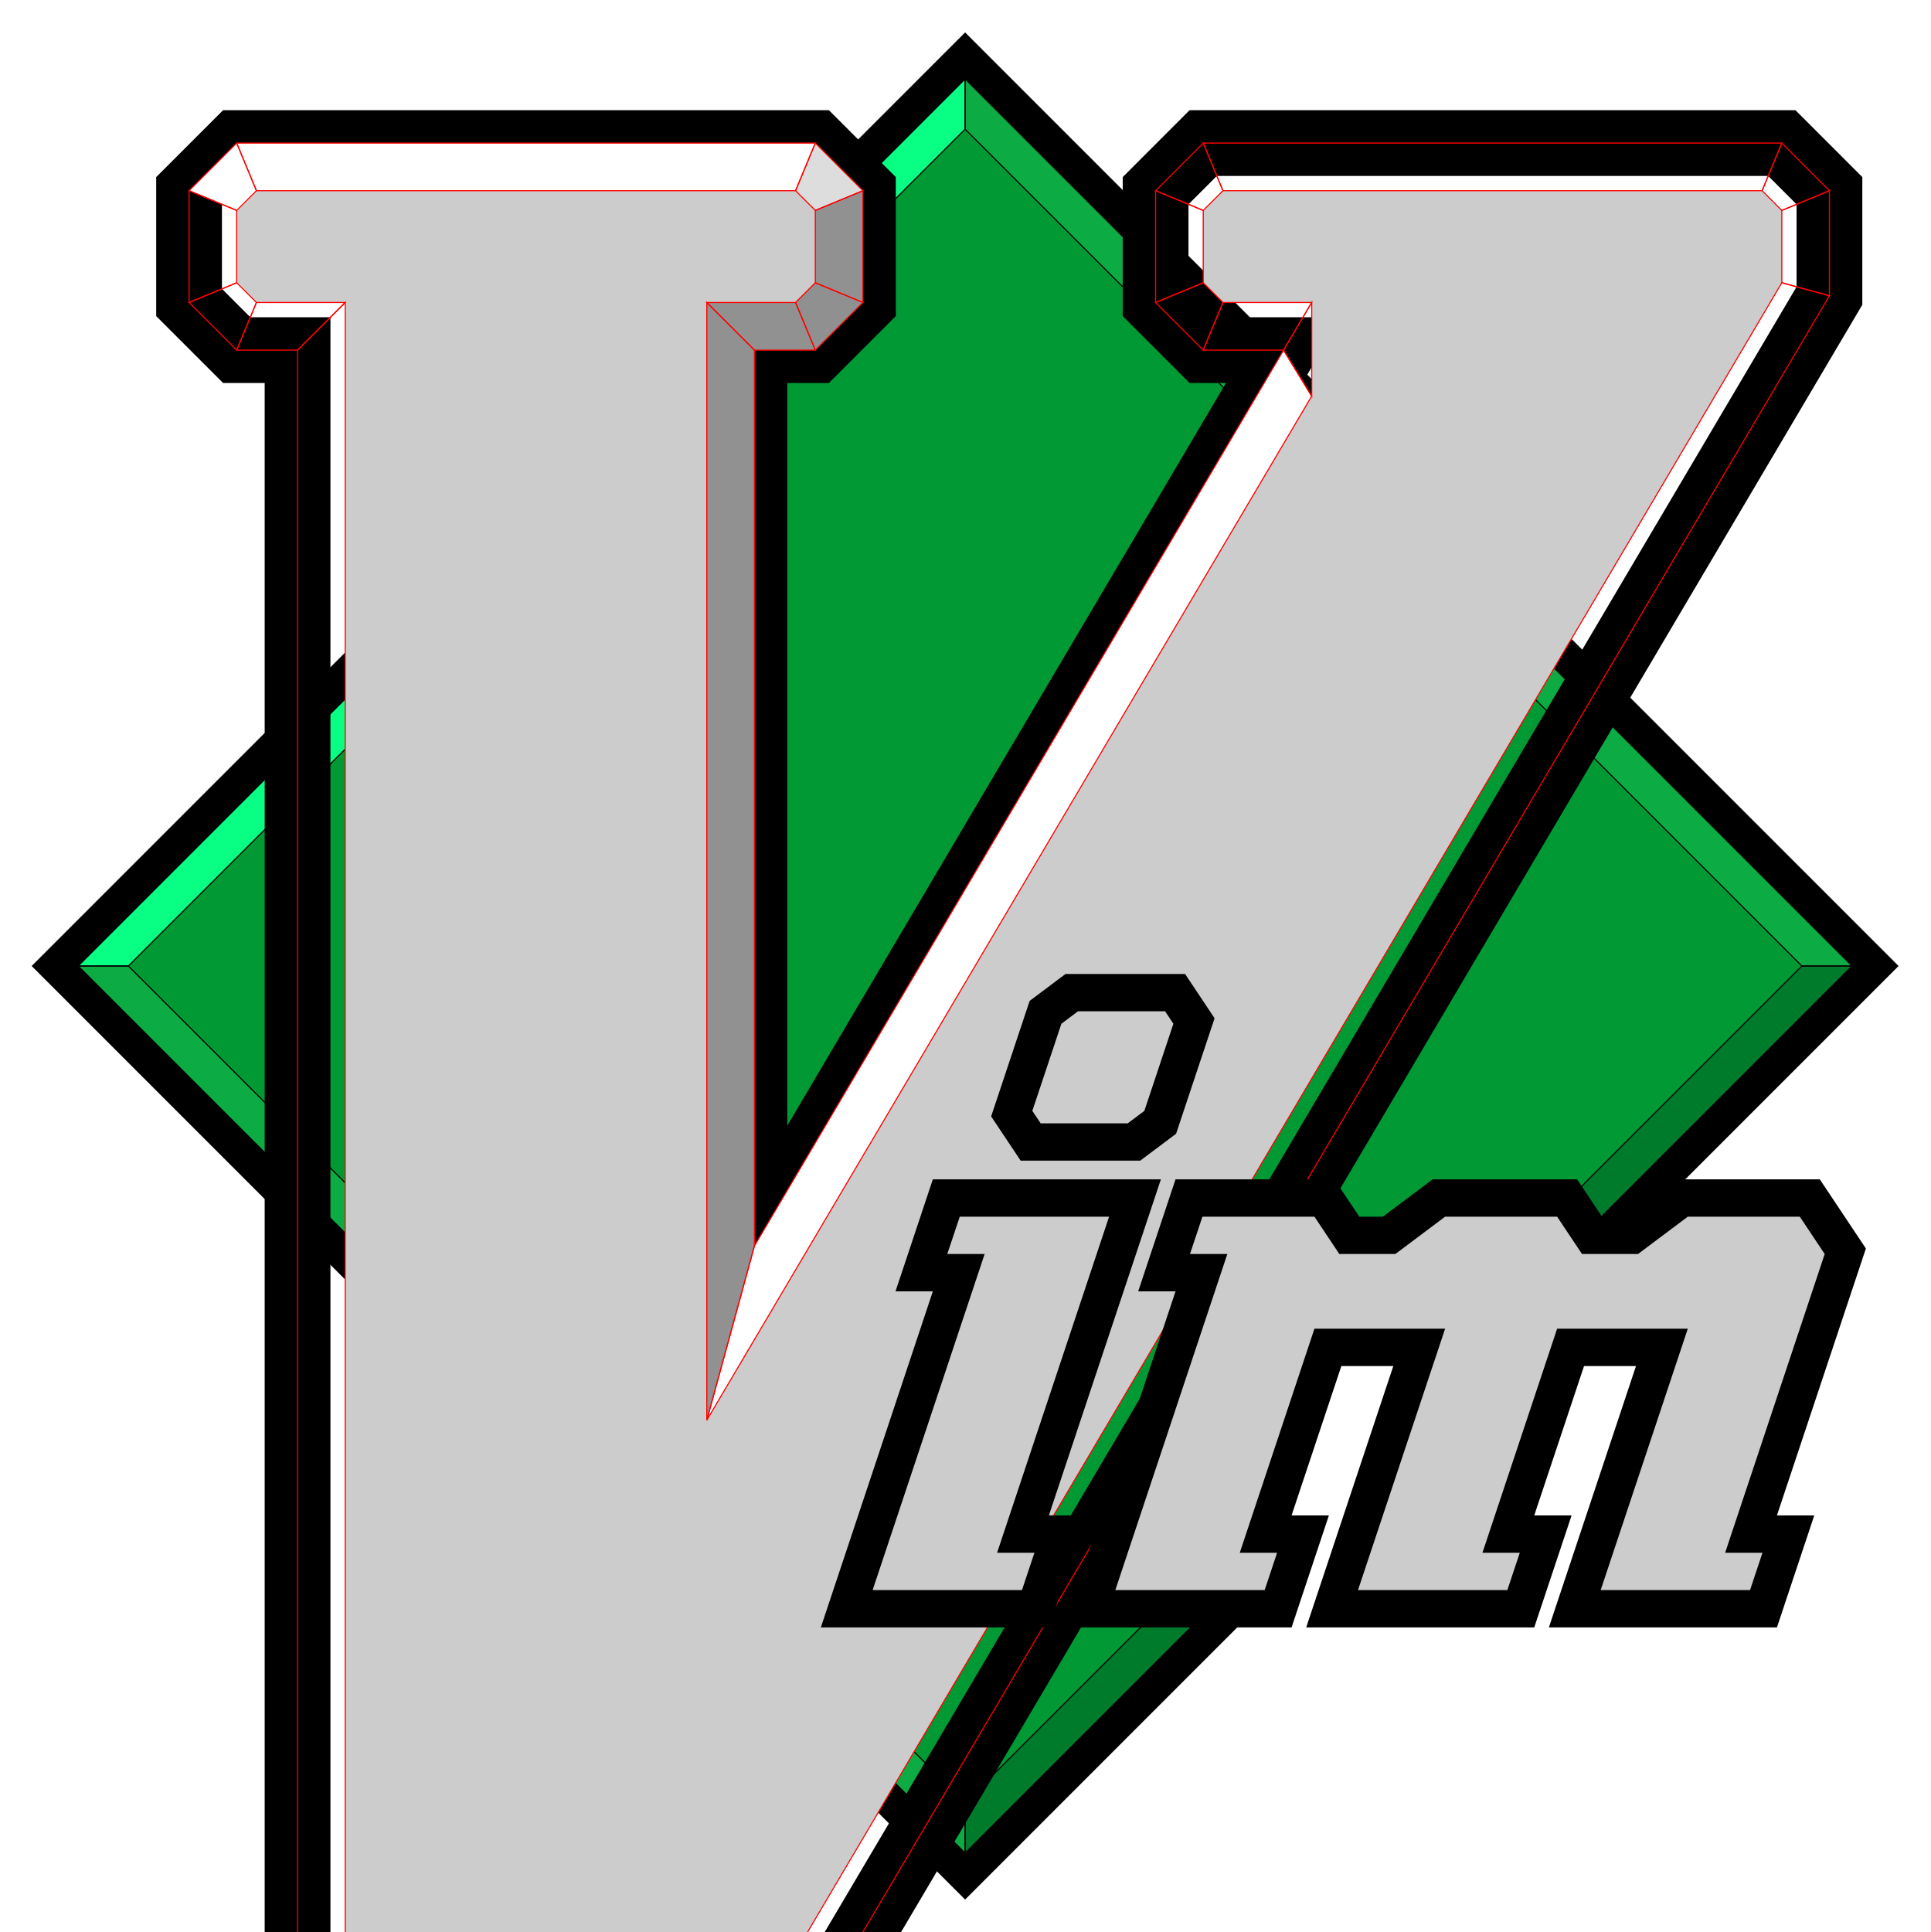
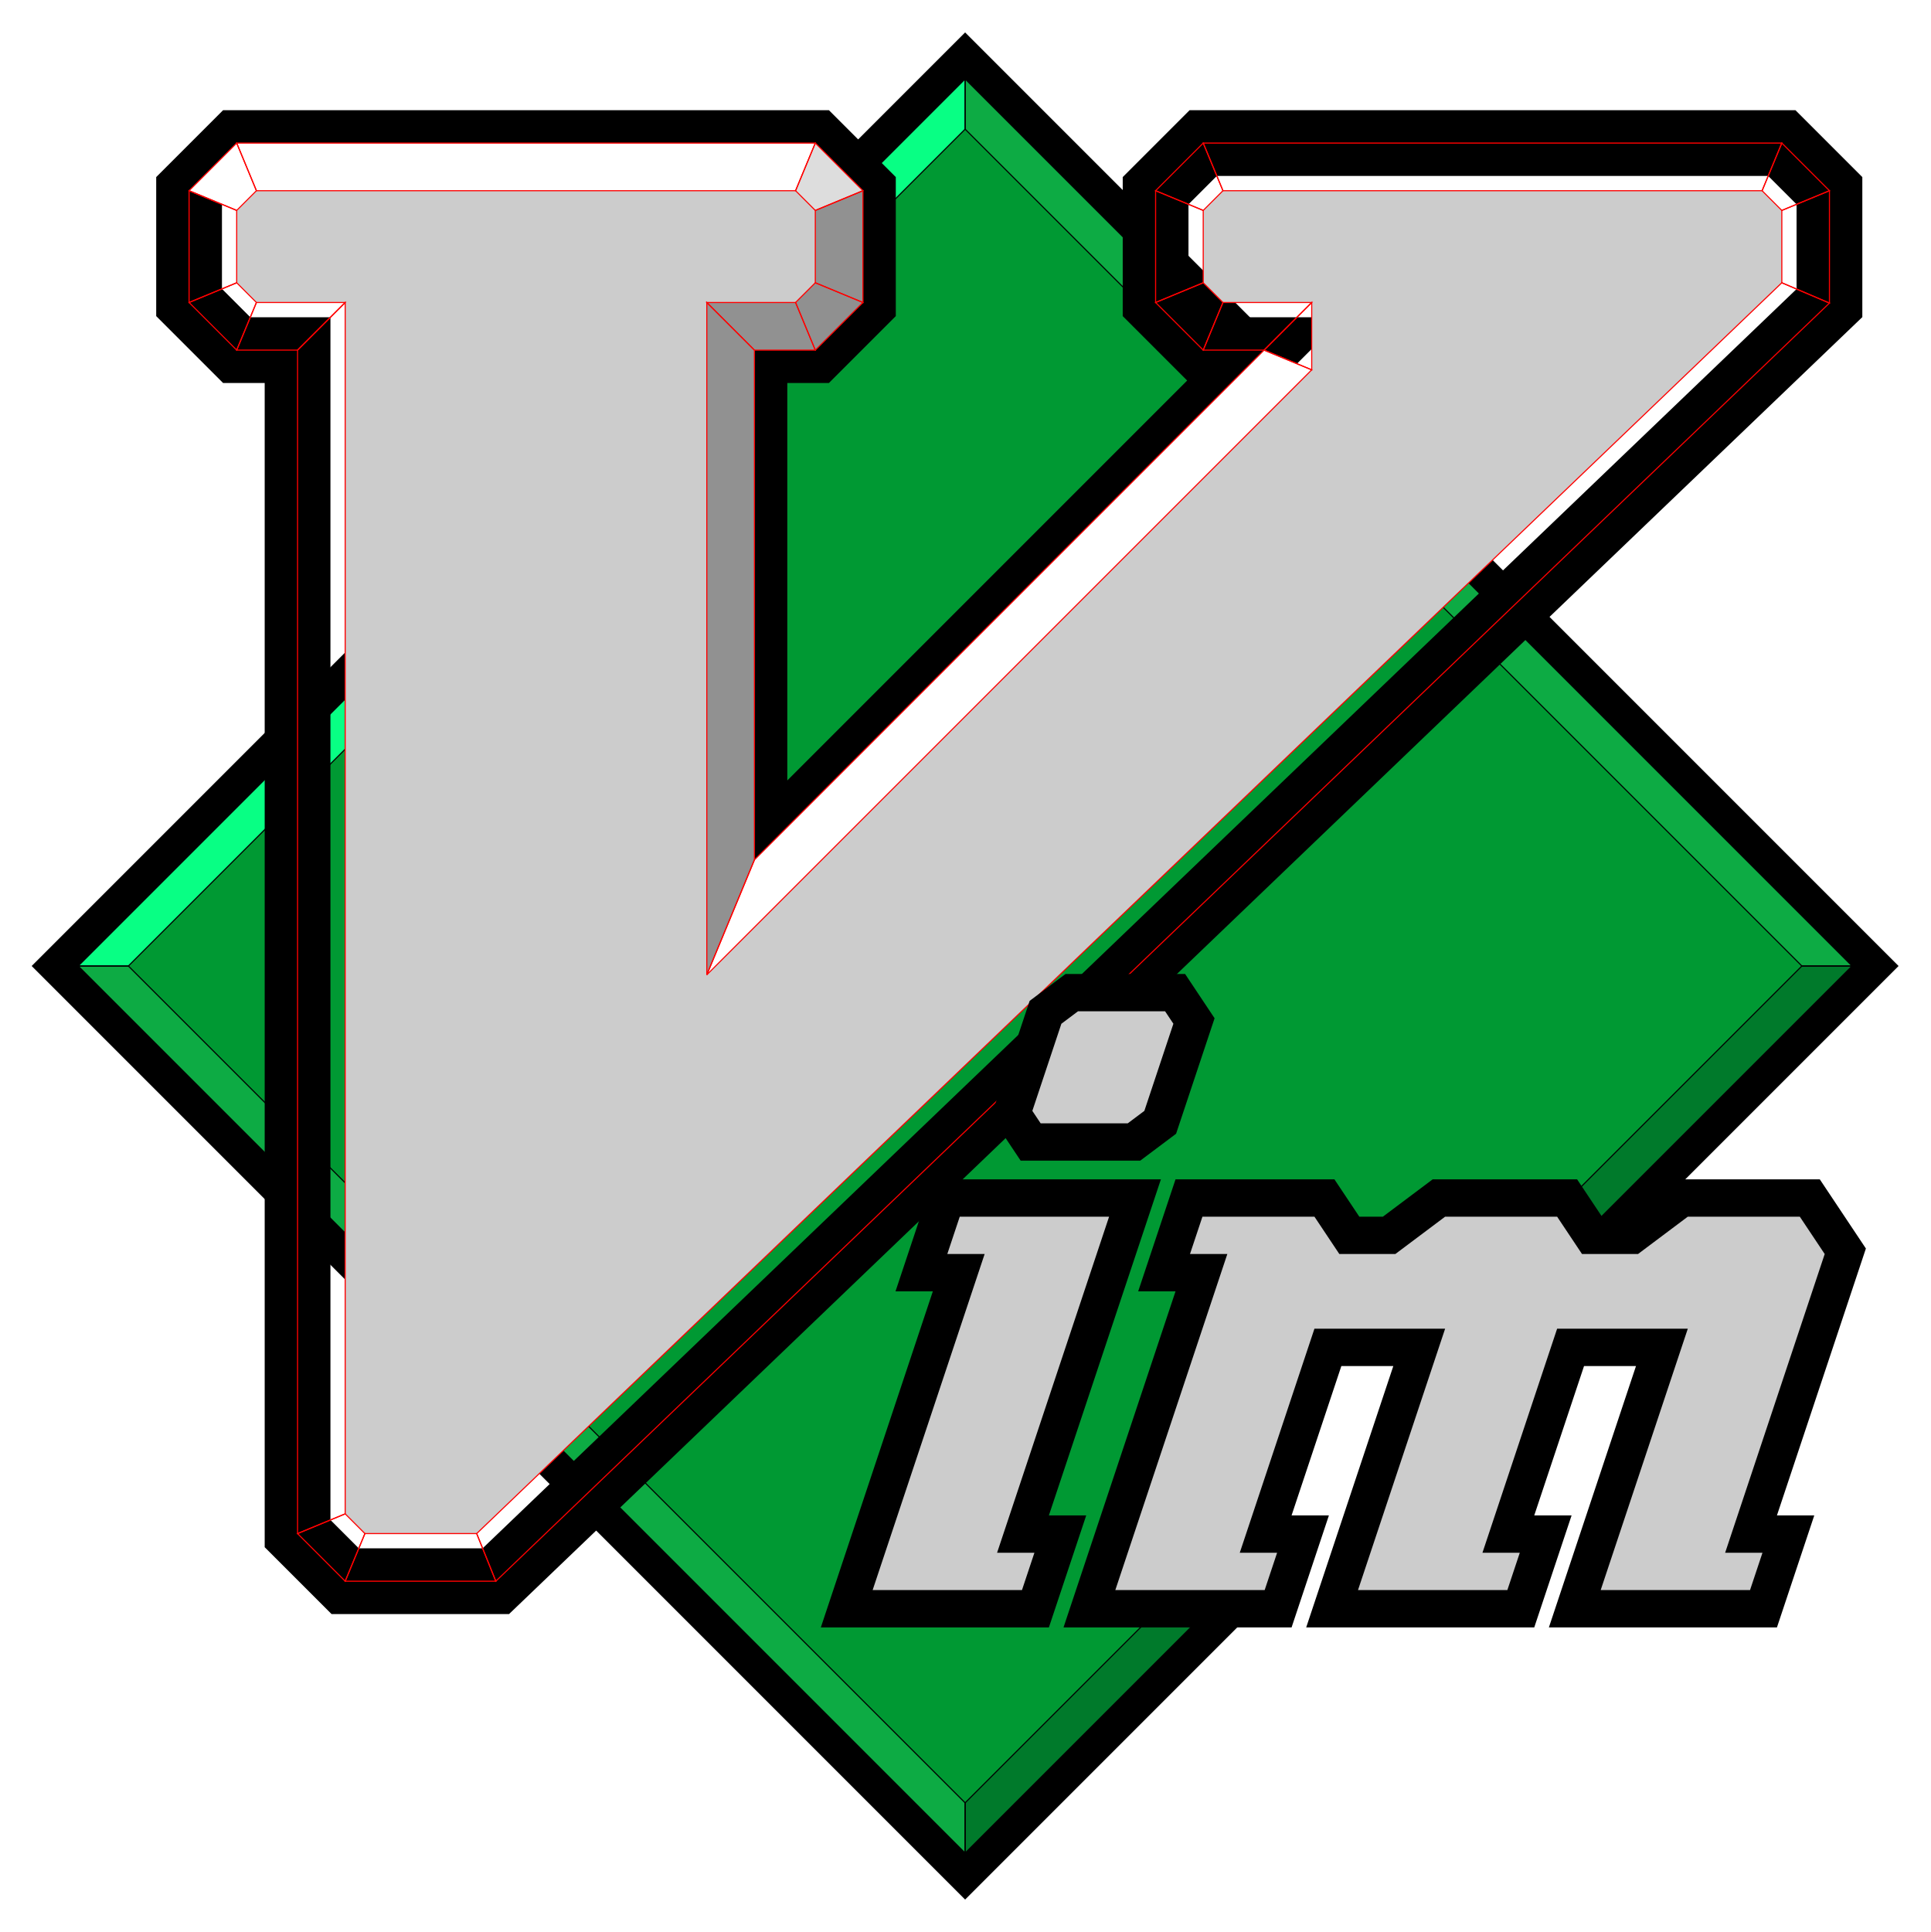
<svg xmlns="http://www.w3.org/2000/svg" width="293.575" height="293.806" viewBox="0 0 293.575 293.806" version="1.1" id="svg90">
  <defs id="defs94">
    <mask id="letter_m_mask_mask">
      <rect x="-500" y="-500" width="1000" height="1000" fill="white" />
      <path id="letter_m_mask" d="M96.617,97.75 H 105.617 L107.617,100.75 H 112.117 L116.117,97.75 H 125.117 L127.117,100.75 H 131.617 L135.617,97.75 H 144.617 L146.617,100.75 138.617,124.75 H 141.617 L140.617,127.75 H 89.617 L98.617,100.75 H 95.617Z" transform="scale(1.892833)translate(-77.54908 -77.61016)" fill="black" />
    </mask>
  </defs>
  <path fill-rule="evenodd" fill="#000000" fill-opacity="1" d="M 286.999,145.374 145.229,6.488 6.342,148.183 145.229,287.144 286.999,145.374" id="path2" />
  <path fill="none" stroke-width="0.216" stroke-linecap="butt" stroke-linejoin="miter" stroke="#000000" stroke-opacity="1" stroke-miterlimit="2.613" d="M 286.999,145.374 145.229,6.488 6.342,148.183 145.229,287.144 Z M 286.999,145.374" id="path4" />
  <path fill-rule="evenodd" fill="#006b05" fill-opacity="1" d="M 272.815,145.374 H 281.311 L 145.229,281.456 V 272.96 L 272.815,145.374" id="path6" />
  <path fill="none" stroke-width="0.216" stroke-linecap="butt" stroke-linejoin="miter" stroke="#000000" stroke-opacity="1" stroke-miterlimit="2.613" d="M 272.815,145.374 H 281.311 L 145.229,281.456 V 272.96 Z M 272.815,145.374" id="path8" />
  <path fill-rule="evenodd" fill="#007d17" fill-opacity="1" d="M 12.03,148.183 H 20.526 L 145.229,272.96 V 281.456 L 12.03,148.183" id="path10" />
  <path fill="none" stroke-width="0.216" stroke-linecap="butt" stroke-linejoin="miter" stroke="#000000" stroke-opacity="1" stroke-miterlimit="2.613" d="M 12.03,148.183 H 20.526 L 145.229,272.96 V 281.456 Z M 12.03,148.183" id="path12" />
  <path fill-rule="evenodd" fill="#66ff99" fill-opacity="1" d="M 145.229,20.601 V 12.175 L 12.03,148.183 H 20.526 L 145.229,20.601" id="path14" />
  <path fill="none" stroke-width="0.216" stroke-linecap="butt" stroke-linejoin="miter" stroke="#000000" stroke-opacity="1" stroke-miterlimit="2.613" d="M 145.229,20.601 V 12.175 L 12.03,148.183 H 20.526 Z M 145.229,20.601" id="path16" />
  <path fill-rule="evenodd" fill="#45ff02" fill-opacity="1" d="M 145.229,12.175 V 20.601 L 272.815,145.374 H 281.311 L 145.229,12.175" id="path18" />
  <path fill="none" stroke-width="0.216" stroke-linecap="butt" stroke-linejoin="miter" stroke="#000000" stroke-opacity="1" stroke-miterlimit="2.613" d="M 145.229,12.175 V 20.601 L 272.815,145.374 H 281.311 Z M 145.229,12.175" id="path20" />
  <path fill-rule="evenodd" fill="#009933" fill-opacity="1" d="M 145.229,272.96 272.815,145.374 145.229,20.601 20.526,148.183 145.229,272.96" id="path22" />
  <path fill="none" stroke-width="0.216" stroke-linecap="butt" stroke-linejoin="miter" stroke="#000000" stroke-opacity="1" stroke-miterlimit="2.613" d="M 145.229,272.96 272.815,145.374 145.229,20.601 20.526,148.183 Z M 145.229,272.96" id="path24" />
  <path fill-rule="evenodd" fill="#000000" fill-opacity="1" d="M 171.725,48.968 180.221,57.535 121.616,117.007 V 57.535 H 127.303 L 135.799,48.968 V 26.359 L 127.303,17.792 H 32.838 L 24.342,26.359 V 48.968 L 32.838,57.535 H 39.463 V 250.281 L 49.831,258.777 H 79.135 L 282.245,48.968 V 26.359 L 273.749,17.792 H 181.159 L 171.725,26.359 V 48.968" id="path26" />
  <path fill="none" stroke-width="0.216" stroke-linecap="butt" stroke-linejoin="miter" stroke="#000000" stroke-opacity="1" stroke-miterlimit="2.613" d="M 171.725,48.968 180.221,57.535 121.616,117.007 V 57.535 H 127.303 L 135.799,48.968 V 26.359 L 127.303,17.792 H 32.838 L 24.342,26.359 V 48.968 L 32.838,57.535 H 39.463 V 250.281 L 49.831,258.777 H 79.135 L 282.245,48.968 V 26.359 L 273.749,17.792 H 181.159 L 171.725,26.359 Z M 171.725,48.968" id="path28" />
  <path fill-rule="evenodd" fill="#ffffff" fill-opacity="1" d="M 35.647,51.847 29.96,46.16 V 29.167 L 35.647,23.48 124.495,23.41 130.112,29.167 124.495,31.906 121.616,29.167 35.647,43.281 V 51.847" id="path30" />
  <path fill="none" stroke-width="0.216" stroke-linecap="butt" stroke-linejoin="miter" stroke="#000000" stroke-opacity="1" stroke-miterlimit="2.613" d="M 35.647,51.847 29.96,46.16 V 29.167 L 35.647,23.48 124.495,23.41 130.112,29.167 124.495,31.906 121.616,29.167 35.647,43.281 Z M 35.647,51.847" id="path32" />
  <path fill-rule="evenodd" fill="#ffffff" fill-opacity="1" d="M 52.639,253.089 46.014,247.402 V 51.777 L 52.639,46.16 V 253.089" id="path34" />
  <path fill="none" stroke-width="0.216" stroke-linecap="butt" stroke-linejoin="miter" stroke="#000000" stroke-opacity="1" stroke-miterlimit="2.613" d="M 52.639,253.089 46.014,247.402 V 51.777 L 52.639,46.16 Z M 52.639,253.089" id="path36" />
  <path fill-rule="evenodd" fill="#ffffff" fill-opacity="1" d="M 194.405,51.847 200.092,46.16 V 57.535 L 105.557,153.871 115.999,131.191 194.405,51.847" id="path38" />
  <path fill="none" stroke-width="0.216" stroke-linecap="butt" stroke-linejoin="miter" stroke="#000000" stroke-opacity="1" stroke-miterlimit="2.613" d="M 194.405,51.847 200.092,46.16 V 57.535 L 105.557,153.871 115.999,131.191 Z M 194.405,51.847" id="path40" />
  <path fill-rule="evenodd" fill="#7f7f7f" fill-opacity="1" d="M 54.581,43.351 52.639,46.16 46.014,51.847 H 35.647 V 40.472 L 54.581,43.351" id="path42" />
  <path fill="none" stroke-width="0.216" stroke-linecap="butt" stroke-linejoin="miter" stroke="#000000" stroke-opacity="1" stroke-miterlimit="2.613" d="M 54.581,43.351 52.639,46.16 46.014,51.847 H 35.647 V 40.472 Z M 54.581,43.351" id="path44" />
  <path fill-rule="evenodd" fill="#7f7f7f" fill-opacity="1" d="M 115.999,51.847 V 131.191 L 105.557,153.8 V 46.089 H 121.616 L 124.495,43.281 121.616,29.167 H 130.112 V 46.16 L 124.495,51.847 H 115.999" id="path46" />
  <path fill="none" stroke-width="0.216" stroke-linecap="butt" stroke-linejoin="miter" stroke="#000000" stroke-opacity="1" stroke-miterlimit="2.613" d="M 115.999,51.847 V 131.191 L 105.557,153.8 V 46.089 H 121.616 L 124.495,43.281 121.616,29.167 H 130.112 V 46.16 L 124.495,51.847 Z M 115.999,51.847" id="path48" />
  <path fill-rule="evenodd" fill="#ffffff" fill-opacity="1" d="M 183.03,51.847 177.413,46.16 V 29.167 L 183.967,23.48 H 270.006 L 276.631,29.167 267.127,37.664 183.03,43.281 V 51.847" id="path50" />
  <path fill="none" stroke-width="0.216" stroke-linecap="butt" stroke-linejoin="miter" stroke="#000000" stroke-opacity="1" stroke-miterlimit="2.613" d="M 183.03,51.847 177.413,46.16 V 29.167 L 183.967,23.48 H 270.006 L 276.631,29.167 267.127,37.664 183.03,43.281 Z M 183.03,51.847" id="path52" />
  <path fill-rule="evenodd" fill="#7f7f7f" fill-opacity="1" d="M 276.631,46.16 77.19,253.089 H 52.639 V 244.593 H 70.639 L 270.006,40.472 267.127,29.167 H 276.631 V 46.16" id="path54" />
  <path fill="none" stroke-width="0.216" stroke-linecap="butt" stroke-linejoin="miter" stroke="#000000" stroke-opacity="1" stroke-miterlimit="2.613" d="M 276.631,46.16 77.19,253.089 H 52.639 V 244.593 H 70.639 L 270.006,40.472 267.127,29.167 H 276.631 Z M 276.631,46.16" id="path56" />
  <path fill-rule="evenodd" fill="#7f7f7f" fill-opacity="1" d="M 201.967,43.351 200.022,46.16 194.405,51.847 H 183.03 V 40.472 L 201.967,43.351" id="path58" />
  <path fill="none" stroke-width="0.216" stroke-linecap="butt" stroke-linejoin="miter" stroke="#000000" stroke-opacity="1" stroke-miterlimit="2.613" d="M 201.967,43.351 200.022,46.16 194.405,51.847 H 183.03 V 40.472 Z M 201.967,43.351" id="path60" />
  <path fill-rule="evenodd" fill="#cccccc" fill-opacity="1" d="M 105.557,153.8 V 46.089 H 121.616 L 124.495,43.281 V 31.906 L 121.616,29.097 H 38.456 L 35.647,31.906 V 43.281 L 38.456,46.089 H 52.639 V 244.593 L 56.311,247.402 H 72.51 L 270.94,40.472 V 32.335 L 268.061,29.097 H 185.909 L 183.03,31.906 V 43.351 L 185.909,46.16 H 200.092 V 57.535 L 105.557,153.8" id="path62" />
  <path fill="none" stroke-width="0.216" stroke-linecap="butt" stroke-linejoin="miter" stroke="#000000" stroke-opacity="1" stroke-miterlimit="2.613" d="M 105.557,153.8 V 46.089 H 121.616 L 124.495,43.281 V 31.906 L 121.616,29.097 H 38.456 L 35.647,31.906 V 43.281 L 38.456,46.089 H 52.639 V 244.593 L 56.311,247.402 H 72.51 L 270.94,40.472 V 32.335 L 268.061,29.097 H 185.909 L 183.03,31.906 V 43.351 L 185.909,46.16 H 200.092 V 57.535 Z M 105.557,153.8" id="path64" />
  <path fill-rule="evenodd" fill="#000000" fill-opacity="1" d="M 157.112,153.945 163.733,148.257 H 180.725 L 185.479,153.945 179.792,170.937 173.237,176.624 H 156.245 L 151.42,170.937 157.112,153.945" id="path66" />
  <path fill="none" stroke-width="0.216" stroke-linecap="butt" stroke-linejoin="miter" stroke="#000000" stroke-opacity="1" stroke-miterlimit="2.613" d="M 157.112,153.945 163.733,148.257 H 180.725 L 185.479,153.945 179.792,170.937 173.237,176.624 H 156.245 L 151.42,170.937 Z M 157.112,153.945" id="path68" />
  <path fill-rule="evenodd" fill="#000000" fill-opacity="1" d="M 162.799,247.472 179.862,196.496 H 174.174 L 179.862,179.433 H 205.28 L 210.967,185.121 H 214.784 L 220.397,179.433 H 239.335 L 245.022,185.121 H 246.764 L 252.456,179.433 H 275.19 L 282.749,190.808 270.366,231.128 H 275.983 L 270.51,247.472 H 236.456 L 249.772,207.8 H 241.28 L 233.428,230.984 H 239.045 L 233.717,247.472 H 199.663 L 212.909,207.8 H 204.413 L 196.495,231.128 H 202.182 L 196.854,247.472 H 162.799" id="path70" />
  <path fill="none" stroke-width="0.216" stroke-linecap="butt" stroke-linejoin="miter" stroke="#000000" stroke-opacity="1" stroke-miterlimit="2.613" d="M 162.799,247.472 179.862,196.496 H 174.174 L 179.862,179.433 H 205.28 L 210.967,185.121 H 214.784 L 220.397,179.433 H 239.335 L 245.022,185.121 H 248.764 L 254.456,179.433 H 275.19 L 282.749,190.808 270.366,231.128 H 275.983 L 270.51,247.472 H 236.456 L 249.772,207.8 H 241.28 L 233.428,230.984 H 239.045 L 233.717,247.472 H 199.663 L 212.909,207.8 H 204.413 L 196.495,231.128 H 202.182 L 196.854,247.472 Z M 162.799,247.472" id="path72" />
  <path fill-rule="evenodd" fill="#cccccc" fill-opacity="1" d="M 272.596,185.121 276.991,191.382 263.022,236.167 H 268.639 L 266.764,241.785 H 244.085 L 257.335,202.113 H 237.463 L 226.159,236.167 H 231.772 L 229.901,241.785 H 207.221 L 220.471,202.113 H 200.596 L 189.295,236.167 H 194.983 L 193.038,241.785 H 170.358 L 187.42,190.808 H 181.733 L 183.604,185.121 H 204.413 L 210.1,190.808 H 215.717 L 221.405,185.121 H 238.397 L 244.085,190.808 H 249.772 L 255.463,185.121 H 272.596" id="path74" />
  <path fill="none" stroke-width="0.216" stroke-linecap="butt" stroke-linejoin="miter" stroke="#000000" stroke-opacity="1" stroke-miterlimit="2.613" d="M 272.596,185.121 276.991,191.382 263.022,236.167 H 268.639 L 266.764,241.785 H 244.085 L 257.335,202.113 H 237.463 L 226.159,236.167 H 231.772 L 229.901,241.785 H 207.221 L 220.471,202.113 H 200.596 L 189.295,236.167 H 194.983 L 193.038,241.785 H 170.358 L 187.42,190.808 H 181.733 L 183.604,185.121 H 204.413 L 210.1,190.808 H 215.717 L 221.405,185.121 H 238.397 L 244.085,190.808 H 249.772 L 255.463,185.121 Z M 272.596,185.121" id="path76" />
  <path fill-rule="evenodd" fill="#000000" fill-opacity="1" d="M 176.983,179.433 159.631,231.054 H 165.534 L 159.917,247.472 H 125.932 L 142.924,196.496 H 137.237 Z M 137.237,196.496 142.924,179.433 H 176.983" id="path78" />
  <path fill="none" stroke-width="0.216" stroke-linecap="butt" stroke-linejoin="miter" stroke="#000000" stroke-opacity="1" stroke-miterlimit="2.613" d="M 176.983,179.433 159.631,231.054 H 165.534 L 159.917,247.472 H 125.932 L 142.924,196.496 H 137.237 Z M 137.237,196.496 142.924,179.433 H 176.983 Z M 137.237,196.496" id="path80" />
  <path fill-rule="evenodd" fill="#cccccc" fill-opacity="1" d="M 156.174,241.785 158.045,236.167 H 152.358 L 169.42,185.121 H 145.807 L 143.862,190.808 H 150.487 L 133.495,241.785 H 156.174" id="path82" />
  <path fill="none" stroke-width="0.216" stroke-linecap="butt" stroke-linejoin="miter" stroke="#000000" stroke-opacity="1" stroke-miterlimit="2.613" d="M 156.174,241.785 158.045,236.167 H 152.358 L 169.42,185.121 H 145.807 L 143.862,190.808 H 150.487 L 133.495,241.785 Z M 156.174,241.785" id="path84" />
  <path fill-rule="evenodd" fill="#cccccc" fill-opacity="1" d="M 175.038,168.128 178.854,156.753 176.983,153.945 H 165.604 L 161.862,156.753 158.045,168.128 159.991,170.937 H 171.366 L 175.038,168.128" id="path86" />
  <path fill="none" stroke-width="0.216" stroke-linecap="butt" stroke-linejoin="miter" stroke="#000000" stroke-opacity="1" stroke-miterlimit="2.613" d="M 175.038,168.128 178.854,156.753 176.983,153.945 H 165.604 L 161.862,156.753 158.045,168.128 159.991,170.937 H 171.366 Z M 175.038,168.128" id="path88" />
  <path id="path493" d="M 145.121,3.352 130.762,18.395 127.119,15.264 31.974,15.289 21.728,25.825 22.106,50.076 32.231,60 36.937,59.951 36.915,113.383 3.301,148.291 37.109,182.457 37.226,251.952 50.005,261.346 80.244,261.251 97.694,243.264 145.121,290.469 185.687,249.89 196.109,249.753 203.502,230.212 199.53,230.137 206.228,210.305 211.024,210.327 196.109,249.753 233.014,249.938 240.421,228.693 236.514,228.629 242.769,210.187 247.108,210.163 233.014,249.938 272.058,249.949 279.405,228.813 H 273.702 L 285.199,190.547 276.631,177.016 258.691,177.038 290.229,145.266 240.13,95.85 284.622,50.217 284.421,25.243 274.817,15.42 180.883,15.341 170.076,25.156 170.112,27.543 Z" style="fill:none;stroke:#ffffff;stroke-width:4.724;stroke-dasharray:none;stroke-opacity:1" />
  <rect x="-500" y="-500" width="1000" height="1000" fill="white" />
  <g transform="translate(146.7875 146.9031)" mask="url(#letter_m_mask_mask)">
    <path d="M134.9,0 0,134.9 -134.9,0 0,-134.9Z" fill="none" stroke="#000000" stroke-width="10" />
    <path d="M127.263,0 0,127.263 -127.263,0 0,-127.263Z" fill="#009933" />
    <path d="M127.263,0 0,127.263 V134.9 L134.9,0Z" fill="#007a2b" />
    <path d="M0,127.263 -127.263,0 H -134.9 L0,134.9Z" fill="#0dab44" />
    <path d="M-127.263,0 0,-127.263 V-134.9 L-134.9,0Z" fill="#08ff84" />
    <path d="M0,-127.263 127.263,0 H 134.9 L0,-134.9Z" fill="#0dab44" />
    <path d="M127.263,0 0,127.263 V134.9 L134.9,0Z" fill="none" stroke="#000000" stroke-width="0.167" />
    <path d="M0,127.263 -127.263,0 H -134.9 L0,134.9Z" fill="none" stroke="#000000" stroke-width="0.167" />
    <path d="M-127.263,0 0,-127.263 V-134.9 L-134.9,0Z" fill="none" stroke="#000000" stroke-width="0.167" />
    <path d="M0,-127.263 127.263,0 H 134.9 L0,-134.9Z" fill="none" stroke="#000000" stroke-width="0.167" />
  </g>
  <g id="letter_v">
-     <path d="M28.757,29 36,21.757 H 124 L131.243,29 V46 L124,53.243 H 114.743 V189.47 L195.221,53.243 H 183 L175.757,46 V29 L183,21.757 H 271 L278.243,29 V44.98 L76.633,386.246 H 52.5 L45.257,379.003 V53.243 H 36 L28.757,46Z" fill="none" stroke="#000000" stroke-width="10" />
-     <path d="M36,32 39,29 H 121 L124,32 V43 L121,46 H 107.5 V215.969 L199.5,60.239 V46 H 186 L183,43 V32 L186,29 H 268 L271,32 V43 L72.5,379.003 H 55.5 L52.5,376.003 V46 H 39 L36,43Z" fill="#cccccc" />
+     <path d="M28.757,29 36,21.757 H 124 L131.243,29 V46 L124,53.243 H 114.743 V130.757 L192.257,53.243 H 183 L175.757,46 V29 L183,21.757 H 271 L278.243,29 V46.091 L75.41,240.458 H 52.5 L45.257,233.216 V53.243 H 36 L28.757,46Z" fill="none" stroke="#000000" stroke-width="10" />
+     <path d="M36,32 39,29 H 121 L124,32 V43 L121,46 H 107.5 V148.243 L199.5,56.243 V46 H 186 L183,43 V32 L186,29 H 268 L271,32 V43 L72.5,233.216 H 55.5 L52.5,230.216 V46 H 39 L36,43Z" fill="#cccccc" />
    <path d="M28.757,29 36,21.757 39,29 36,32Z" fill="#ffffff" />
    <path d="M36,21.757 H 124 L121,29 H 39Z" fill="#ffffff" />
    <path d="M124,21.757 131.243,29 124,32 121,29Z" fill="#dddddd" />
    <path d="M131.243,29 V46 L124,43 V32Z" fill="#919191" />
    <path d="M131.243,46 124,53.243 121,46 124,43Z" fill="#909090" />
    <path d="M124,53.243 H 114.743 L107.5,46 H 121Z" fill="#919191" />
-     <path d="M114.743,53.243 V189.47 L107.5,215.969 V46Z" fill="#919191" />
-     <path d="M114.743,189.47 195.221,53.243 199.5,60.239 107.5,215.969Z" fill="#ffffff" />
+     <path d="M114.743,53.243 V130.757 L107.5,148.243 V46Z" fill="#919191" />
+     <path d="M114.743,130.757 192.257,53.243 199.5,56.243 107.5,148.243Z" fill="#ffffff" />
    <path d="M28.757,29 36,21.757 39,29 36,32Z" fill="none" stroke="#ff0000" stroke-width="0.167" />
    <path d="M36,21.757 H 124 L121,29 H 39Z" fill="none" stroke="#ff0000" stroke-width="0.167" />
    <path d="M124,21.757 131.243,29 124,32 121,29Z" fill="none" stroke="#ff0000" stroke-width="0.167" />
    <path d="M131.243,29 V46 L124,43 V32Z" fill="none" stroke="#ff0000" stroke-width="0.167" />
    <path d="M131.243,46 124,53.243 121,46 124,43Z" fill="none" stroke="#ff0000" stroke-width="0.167" />
    <path d="M124,53.243 H 114.743 L107.5,46 H 121Z" fill="none" stroke="#ff0000" stroke-width="0.167" />
-     <path d="M114.743,53.243 V189.47 L107.5,215.969 V46Z" fill="none" stroke="#ff0000" stroke-width="0.167" />
-     <path d="M114.743,189.47 195.221,53.243 199.5,60.239 107.5,215.969Z" fill="none" stroke="#ff0000" stroke-width="0.167" />
-     <path d="M195.221,53.243 199.5,46 V60.239Z" fill="none" stroke="#ff0000" stroke-width="0.167" />
-     <path d="M195.221,53.243 H 183 L186,46 H 199.5Z" fill="none" stroke="#ff0000" stroke-width="0.167" />
+     <path d="M114.743,53.243 V130.757 L107.5,148.243 V46Z" fill="none" stroke="#ff0000" stroke-width="0.167" />
+     <path d="M114.743,130.757 192.257,53.243 199.5,56.243 107.5,148.243Z" fill="none" stroke="#ff0000" stroke-width="0.167" />
+     <path d="M192.257,53.243 199.5,46 V56.243Z" fill="none" stroke="#ff0000" stroke-width="0.167" />
+     <path d="M192.257,53.243 H 183 L186,46 H 199.5Z" fill="none" stroke="#ff0000" stroke-width="0.167" />
    <path d="M183,53.243 175.757,46 183,43 186,46Z" fill="none" stroke="#ff0000" stroke-width="0.167" />
    <path d="M175.757,46 V29 L183,32 V43Z" fill="none" stroke="#ff0000" stroke-width="0.167" />
    <path d="M175.757,29 183,21.757 186,29 183,32Z" fill="none" stroke="#ff0000" stroke-width="0.167" />
    <path d="M183,21.757 H 271 L268,29 H 186Z" fill="none" stroke="#ff0000" stroke-width="0.167" />
    <path d="M271,21.757 278.243,29 271,32 268,29Z" fill="none" stroke="#ff0000" stroke-width="0.167" />
-     <path d="M278.243,29 V44.98 L271,43 V32Z" fill="none" stroke="#ff0000" stroke-width="0.167" />
-     <path d="M278.243,44.98 76.633,386.246 72.5,379.003 271,43Z" fill="none" stroke="#ff0000" stroke-width="0.167" />
-     <path d="M76.633,386.246 H 52.5 L55.5,379.003 H 72.5Z" fill="none" stroke="#ff0000" stroke-width="0.167" />
-     <path d="M52.5,386.246 45.257,379.003 52.5,376.003 55.5,379.003Z" fill="none" stroke="#ff0000" stroke-width="0.167" />
-     <path d="M45.257,379.003 V53.243 L52.5,46 V376.003Z" fill="none" stroke="#ff0000" stroke-width="0.167" />
+     <path d="M278.243,29 V46.091 L271,43 V32Z" fill="none" stroke="#ff0000" stroke-width="0.167" />
+     <path d="M278.243,46.091 75.41,240.458 72.5,233.216 271,43Z" fill="none" stroke="#ff0000" stroke-width="0.167" />
+     <path d="M75.41,240.458 H 52.5 L55.5,233.216 H 72.5Z" fill="none" stroke="#ff0000" stroke-width="0.167" />
+     <path d="M52.5,240.458 45.257,233.216 52.5,230.216 55.5,233.216Z" fill="none" stroke="#ff0000" stroke-width="0.167" />
+     <path d="M45.257,233.216 V53.243 L52.5,46 V230.216Z" fill="none" stroke="#ff0000" stroke-width="0.167" />
    <path d="M45.257,53.243 H 36 L39,46 H 52.5Z" fill="none" stroke="#ff0000" stroke-width="0.167" />
    <path d="M36,53.243 28.757,46 36,43 39,46Z" fill="none" stroke="#ff0000" stroke-width="0.167" />
    <path d="M28.757,46 V29 L36,32 V43Z" fill="none" stroke="#ff0000" stroke-width="0.167" />
  </g>
  <g id="letter_i" transform="scale(1.892833)">
    <path d="M80.117,124.75 H 83.117 L82.117,127.75 H 70.117 L79.117,100.75 H 76.117 L77.117,97.75 H 89.117Z M91.95,89.25 90.617,90.25 H 83.617 L82.95,89.25 85.283,82.25 86.617,81.25 H 93.617 L94.283,82.25Z" stroke="#000000" stroke-width="6" />
    <path d="M80.117,124.75 H 83.117 L82.117,127.75 H 70.117 L79.117,100.75 H 76.117 L77.117,97.75 H 89.117Z M91.95,89.25 90.617,90.25 H 83.617 L82.95,89.25 85.283,82.25 86.617,81.25 H 93.617 L94.283,82.25Z" fill="#cccccc" />
  </g>
  <g id="letter_m" transform="scale(1.892833)">
    <path d="M96.617,97.75 H 105.617 L107.617,100.75 H 112.117 L116.117,97.75 H 125.117 L127.117,100.75 H 131.617 L135.617,97.75 H 144.617 L146.617,100.75 138.617,124.75 H 141.617 L140.617,127.75 H 128.617 L135.617,106.75 H 125.117 L119.117,124.75 H 122.117 L121.117,127.75 H 109.117 L116.117,106.75 H 105.617 L99.617,124.75 H 102.617 L101.617,127.75 H 89.617 L98.617,100.75 H 95.617Z" stroke="#000000" stroke-width="6" />
    <path d="M96.617,97.75 H 105.617 L107.617,100.75 H 112.117 L116.117,97.75 H 125.117 L127.117,100.75 H 131.617 L135.617,97.75 H 144.617 L146.617,100.75 138.617,124.75 H 141.617 L140.617,127.75 H 128.617 L135.617,106.75 H 125.117 L119.117,124.75 H 122.117 L121.117,127.75 H 109.117 L116.117,106.75 H 105.617 L99.617,124.75 H 102.617 L101.617,127.75 H 89.617 L98.617,100.75 H 95.617Z" fill="#cccccc" />
  </g>
</svg>
